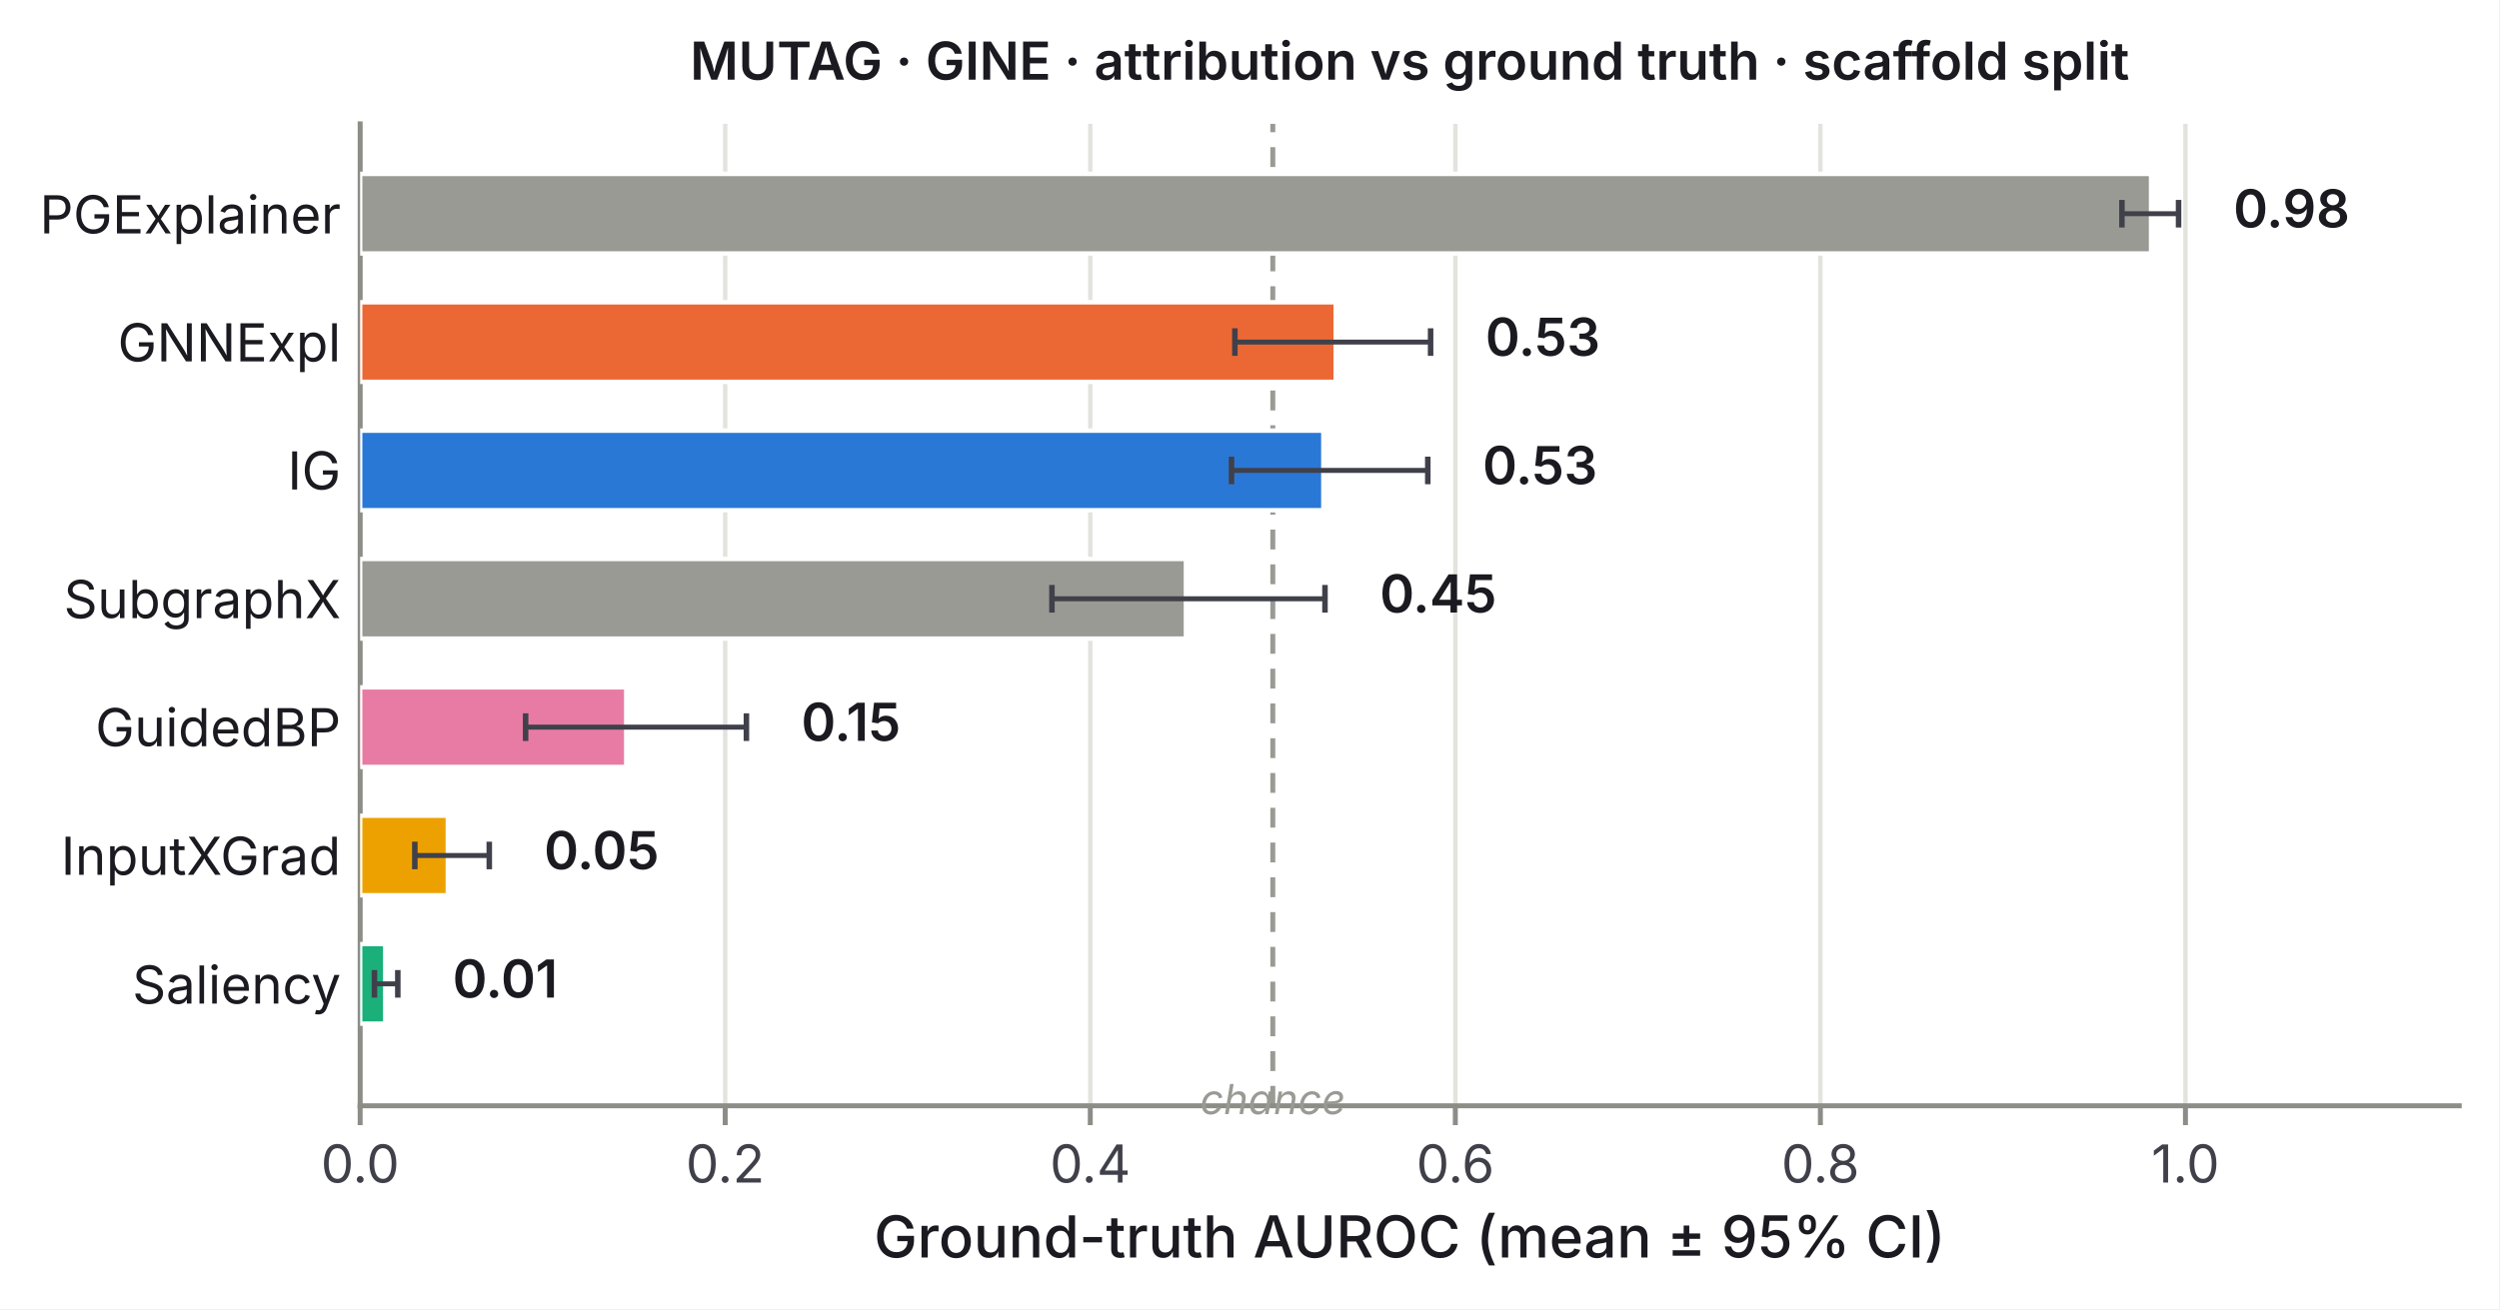
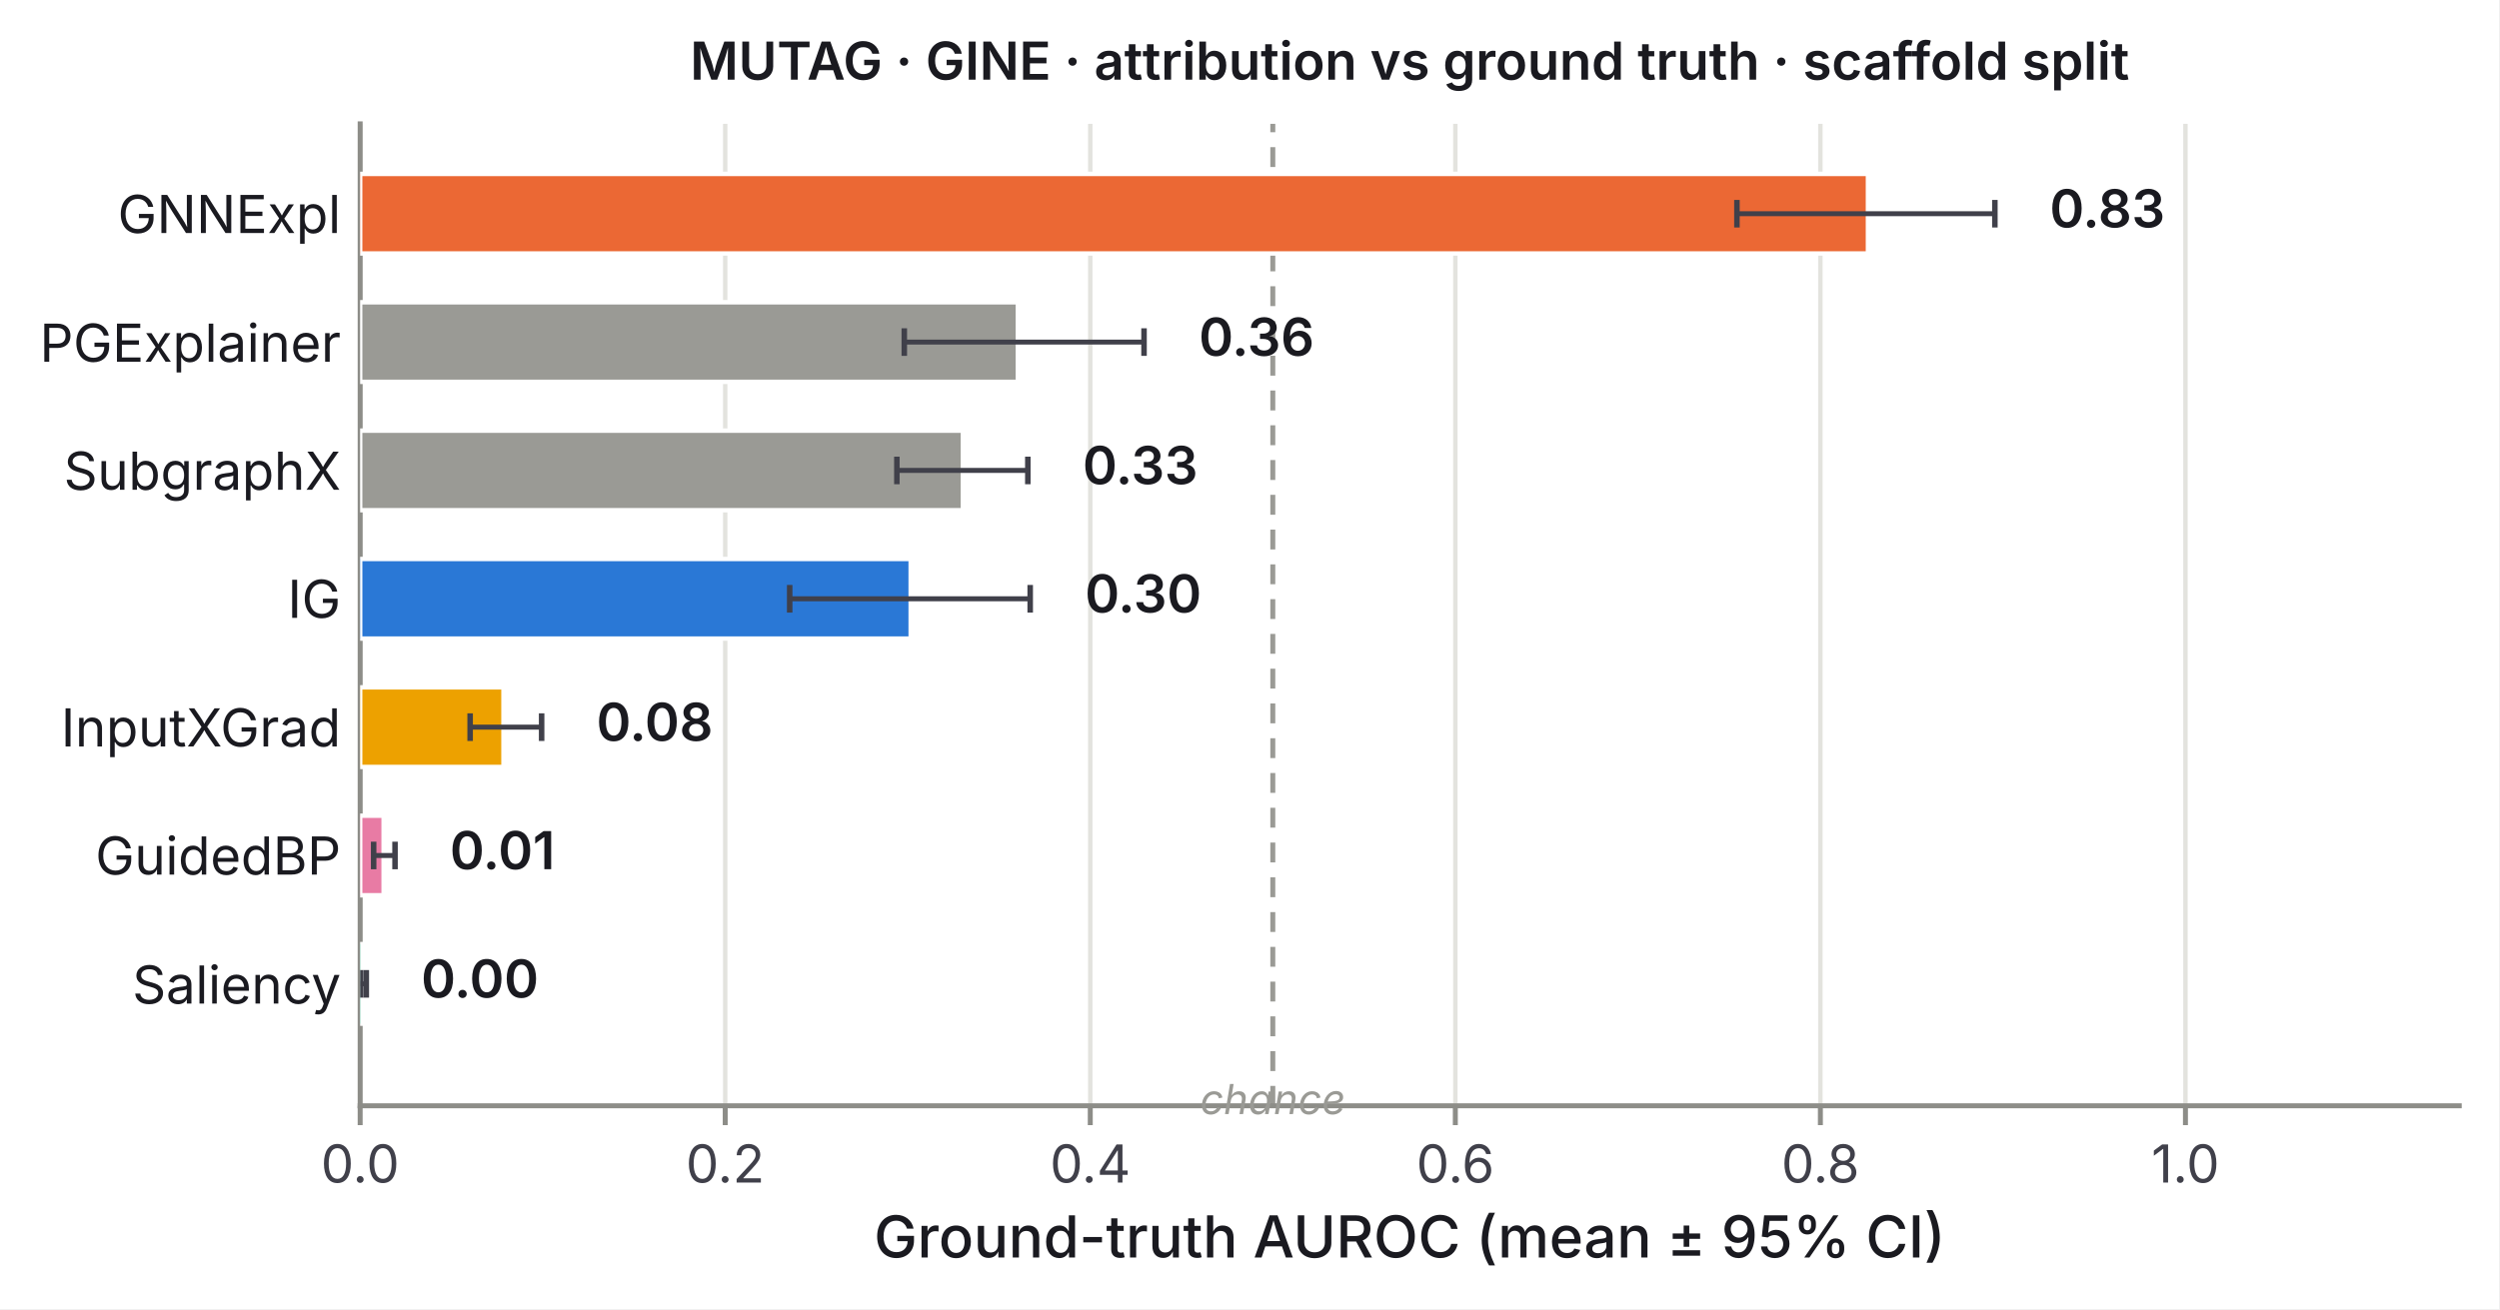
<svg xmlns="http://www.w3.org/2000/svg" xmlns:xlink="http://www.w3.org/1999/xlink" width="452.633pt" height="237.192pt" viewBox="0 0 452.633 237.192" version="1.1">
  <defs>
    <style type="text/css">*{stroke-linejoin: round; stroke-linecap: butt}</style>
  </defs>
  <g id="figure_1">
    <g id="patch_1">
      <path d="M 0 237.192  L 452.633 237.192  L 452.633 0  L 0 0  z " style="fill: #ffffff" />
    </g>
    <g id="axes_1">
      <g id="patch_2">
        <path d="M 65.233 200.361  L 445.433 200.361  L 445.433 22.441  L 65.233 22.441  z " style="fill: #ffffff" />
      </g>
      <g id="matplotlib.axis_1">
        <g id="xtick_1">
          <g id="line2d_1">
-             <path d="M 65.233 200.361  L 65.233 22.441  " clip-path="url(#p37d2fbbbbb)" style="fill: none; stroke: #e3e3de; stroke-width: 0.8; stroke-linecap: round" />
+             <path d="M 65.233 200.361  L 65.233 22.441  " clip-path="url(#p381aec9368)" style="fill: none; stroke: #e3e3de; stroke-width: 0.8; stroke-linecap: round" />
          </g>
          <g id="line2d_2">
            <defs>
-               <path id="mefe656cd6d" d="M 0 0  L 0 3.5  " style="stroke: #8d8d88; stroke-width: 0.9" />
+               <path id="m0281959bf8" d="M 0 0  L 0 3.5  " style="stroke: #8d8d88; stroke-width: 0.9" />
            </defs>
            <g>
-               <use xlink:href="#mefe656cd6d" x="65.233" y="200.361" style="fill: #8d8d88; stroke: #8d8d88; stroke-width: 0.9" />
+               <use xlink:href="#m0281959bf8" x="65.233" y="200.361" style="fill: #8d8d88; stroke: #8d8d88; stroke-width: 0.9" />
            </g>
          </g>
          <g id="text_1">
            <text style="font-size: 9.5px; font-family: 'Inter', 'Liberation Sans', 'Arial', 'Helvetica', 'DejaVu Sans', sans-serif; text-anchor: middle; fill: #40404a" x="65.233" y="214.272" transform="rotate(-0 65.23297 214.272)">0.0</text>
          </g>
        </g>
        <g id="xtick_2">
          <g id="line2d_3">
-             <path d="M 131.355 200.361  L 131.355 22.441  " clip-path="url(#p37d2fbbbbb)" style="fill: none; stroke: #e3e3de; stroke-width: 0.8; stroke-linecap: round" />
+             <path d="M 131.355 200.361  L 131.355 22.441  " clip-path="url(#p381aec9368)" style="fill: none; stroke: #e3e3de; stroke-width: 0.8; stroke-linecap: round" />
          </g>
          <g id="line2d_4">
            <g>
-               <use xlink:href="#mefe656cd6d" x="131.355" y="200.361" style="fill: #8d8d88; stroke: #8d8d88; stroke-width: 0.9" />
+               <use xlink:href="#m0281959bf8" x="131.355" y="200.361" style="fill: #8d8d88; stroke: #8d8d88; stroke-width: 0.9" />
            </g>
          </g>
          <g id="text_2">
            <text style="font-size: 9.5px; font-family: 'Inter', 'Liberation Sans', 'Arial', 'Helvetica', 'DejaVu Sans', sans-serif; text-anchor: middle; fill: #40404a" x="131.355" y="214.272" transform="rotate(-0 131.3547 214.272)">0.2</text>
          </g>
        </g>
        <g id="xtick_3">
          <g id="line2d_5">
-             <path d="M 197.476 200.361  L 197.476 22.441  " clip-path="url(#p37d2fbbbbb)" style="fill: none; stroke: #e3e3de; stroke-width: 0.8; stroke-linecap: round" />
+             <path d="M 197.476 200.361  L 197.476 22.441  " clip-path="url(#p381aec9368)" style="fill: none; stroke: #e3e3de; stroke-width: 0.8; stroke-linecap: round" />
          </g>
          <g id="line2d_6">
            <g>
-               <use xlink:href="#mefe656cd6d" x="197.476" y="200.361" style="fill: #8d8d88; stroke: #8d8d88; stroke-width: 0.9" />
+               <use xlink:href="#m0281959bf8" x="197.476" y="200.361" style="fill: #8d8d88; stroke: #8d8d88; stroke-width: 0.9" />
            </g>
          </g>
          <g id="text_3">
            <text style="font-size: 9.5px; font-family: 'Inter', 'Liberation Sans', 'Arial', 'Helvetica', 'DejaVu Sans', sans-serif; text-anchor: middle; fill: #40404a" x="197.476" y="214.272" transform="rotate(-0 197.4764 214.272)">0.4</text>
          </g>
        </g>
        <g id="xtick_4">
          <g id="line2d_7">
-             <path d="M 263.598 200.361  L 263.598 22.441  " clip-path="url(#p37d2fbbbbb)" style="fill: none; stroke: #e3e3de; stroke-width: 0.8; stroke-linecap: round" />
+             <path d="M 263.598 200.361  L 263.598 22.441  " clip-path="url(#p381aec9368)" style="fill: none; stroke: #e3e3de; stroke-width: 0.8; stroke-linecap: round" />
          </g>
          <g id="line2d_8">
            <g>
-               <use xlink:href="#mefe656cd6d" x="263.598" y="200.361" style="fill: #8d8d88; stroke: #8d8d88; stroke-width: 0.9" />
+               <use xlink:href="#m0281959bf8" x="263.598" y="200.361" style="fill: #8d8d88; stroke: #8d8d88; stroke-width: 0.9" />
            </g>
          </g>
          <g id="text_4">
            <text style="font-size: 9.5px; font-family: 'Inter', 'Liberation Sans', 'Arial', 'Helvetica', 'DejaVu Sans', sans-serif; text-anchor: middle; fill: #40404a" x="263.598" y="214.272" transform="rotate(-0 263.5982 214.272)">0.6</text>
          </g>
        </g>
        <g id="xtick_5">
          <g id="line2d_9">
-             <path d="M 329.72 200.361  L 329.72 22.441  " clip-path="url(#p37d2fbbbbb)" style="fill: none; stroke: #e3e3de; stroke-width: 0.8; stroke-linecap: round" />
+             <path d="M 329.72 200.361  L 329.72 22.441  " clip-path="url(#p381aec9368)" style="fill: none; stroke: #e3e3de; stroke-width: 0.8; stroke-linecap: round" />
          </g>
          <g id="line2d_10">
            <g>
-               <use xlink:href="#mefe656cd6d" x="329.72" y="200.361" style="fill: #8d8d88; stroke: #8d8d88; stroke-width: 0.9" />
+               <use xlink:href="#m0281959bf8" x="329.72" y="200.361" style="fill: #8d8d88; stroke: #8d8d88; stroke-width: 0.9" />
            </g>
          </g>
          <g id="text_5">
            <text style="font-size: 9.5px; font-family: 'Inter', 'Liberation Sans', 'Arial', 'Helvetica', 'DejaVu Sans', sans-serif; text-anchor: middle; fill: #40404a" x="329.72" y="214.272" transform="rotate(-0 329.7199 214.272)">0.8</text>
          </g>
        </g>
        <g id="xtick_6">
          <g id="line2d_11">
-             <path d="M 395.842 200.361  L 395.842 22.441  " clip-path="url(#p37d2fbbbbb)" style="fill: none; stroke: #e3e3de; stroke-width: 0.8; stroke-linecap: round" />
+             <path d="M 395.842 200.361  L 395.842 22.441  " clip-path="url(#p381aec9368)" style="fill: none; stroke: #e3e3de; stroke-width: 0.8; stroke-linecap: round" />
          </g>
          <g id="line2d_12">
            <g>
-               <use xlink:href="#mefe656cd6d" x="395.842" y="200.361" style="fill: #8d8d88; stroke: #8d8d88; stroke-width: 0.9" />
+               <use xlink:href="#m0281959bf8" x="395.842" y="200.361" style="fill: #8d8d88; stroke: #8d8d88; stroke-width: 0.9" />
            </g>
          </g>
          <g id="text_6">
            <text style="font-size: 9.5px; font-family: 'Inter', 'Liberation Sans', 'Arial', 'Helvetica', 'DejaVu Sans', sans-serif; text-anchor: middle; fill: #40404a" x="395.842" y="214.272" transform="rotate(-0 395.8417 214.272)">1.0</text>
          </g>
        </g>
        <g id="text_7">
          <text style="font-weight: 500; font-size: 10.5px; font-family: 'Inter', 'Liberation Sans', 'Arial', 'Helvetica', 'DejaVu Sans', sans-serif; text-anchor: middle; fill: #1a1a20" x="255.333" y="227.849" transform="rotate(-0 255.333 227.8494)">Ground-truth AUROC (mean ± 95% CI)</text>
        </g>
      </g>
      <g id="matplotlib.axis_2">
        <g id="ytick_1">
          <g id="line2d_13" />
          <g id="text_8">
            <text style="font-size: 9.5px; font-family: 'Inter', 'Liberation Sans', 'Arial', 'Helvetica', 'DejaVu Sans', sans-serif; text-anchor: end; fill: #1a1a20" x="61.733" y="181.835" transform="rotate(-0 61.73297 181.8353)">Saliency</text>
          </g>
        </g>
        <g id="ytick_2">
          <g id="line2d_14" />
          <g id="text_9">
-             <text style="font-size: 9.5px; font-family: 'Inter', 'Liberation Sans', 'Arial', 'Helvetica', 'DejaVu Sans', sans-serif; text-anchor: end; fill: #1a1a20" x="61.733" y="158.511" transform="rotate(-0 61.73297 158.511)">InputXGrad</text>
+             <text style="font-size: 9.5px; font-family: 'Inter', 'Liberation Sans', 'Arial', 'Helvetica', 'DejaVu Sans', sans-serif; text-anchor: end; fill: #1a1a20" x="61.733" y="158.464" transform="rotate(-0 61.73297 158.4642)">GuidedBP</text>
          </g>
        </g>
        <g id="ytick_3">
          <g id="line2d_15" />
          <g id="text_10">
-             <text style="font-size: 9.5px; font-family: 'Inter', 'Liberation Sans', 'Arial', 'Helvetica', 'DejaVu Sans', sans-serif; text-anchor: end; fill: #1a1a20" x="61.733" y="135.207" transform="rotate(-0 61.73297 135.2067)">GuidedBP</text>
+             <text style="font-size: 9.5px; font-family: 'Inter', 'Liberation Sans', 'Arial', 'Helvetica', 'DejaVu Sans', sans-serif; text-anchor: end; fill: #1a1a20" x="61.733" y="135.253" transform="rotate(-0 61.73297 135.2535)">InputXGrad</text>
          </g>
        </g>
        <g id="ytick_4">
          <g id="line2d_16" />
          <g id="text_11">
-             <text style="font-size: 9.5px; font-family: 'Inter', 'Liberation Sans', 'Arial', 'Helvetica', 'DejaVu Sans', sans-serif; text-anchor: end; fill: #1a1a20" x="61.733" y="111.996" transform="rotate(-0 61.73297 111.996)">SubgraphX</text>
+             <text style="font-size: 9.5px; font-family: 'Inter', 'Liberation Sans', 'Arial', 'Helvetica', 'DejaVu Sans', sans-serif; text-anchor: end; fill: #1a1a20" x="61.733" y="111.949" transform="rotate(-0 61.73297 111.9492)">IG</text>
          </g>
        </g>
        <g id="ytick_5">
          <g id="line2d_17" />
          <g id="text_12">
-             <text style="font-size: 9.5px; font-family: 'Inter', 'Liberation Sans', 'Arial', 'Helvetica', 'DejaVu Sans', sans-serif; text-anchor: end; fill: #1a1a20" x="61.733" y="88.692" transform="rotate(-0 61.73297 88.6917)">IG</text>
+             <text style="font-size: 9.5px; font-family: 'Inter', 'Liberation Sans', 'Arial', 'Helvetica', 'DejaVu Sans', sans-serif; text-anchor: end; fill: #1a1a20" x="61.733" y="88.738" transform="rotate(-0 61.73297 88.73846)">SubgraphX</text>
          </g>
        </g>
        <g id="ytick_6">
          <g id="line2d_18" />
          <g id="text_13">
-             <text style="font-size: 9.5px; font-family: 'Inter', 'Liberation Sans', 'Arial', 'Helvetica', 'DejaVu Sans', sans-serif; text-anchor: end; fill: #1a1a20" x="61.733" y="65.481" transform="rotate(-0 61.73297 65.48094)">GNNExpl</text>
+             <text style="font-size: 9.5px; font-family: 'Inter', 'Liberation Sans', 'Arial', 'Helvetica', 'DejaVu Sans', sans-serif; text-anchor: end; fill: #1a1a20" x="61.733" y="65.548" transform="rotate(-0 61.73297 65.54774)">PGExplainer</text>
          </g>
        </g>
        <g id="ytick_7">
          <g id="line2d_19" />
          <g id="text_14">
-             <text style="font-size: 9.5px; font-family: 'Inter', 'Liberation Sans', 'Arial', 'Helvetica', 'DejaVu Sans', sans-serif; text-anchor: end; fill: #1a1a20" x="61.733" y="42.29" transform="rotate(-0 61.73297 42.29022)">PGExplainer</text>
+             <text style="font-size: 9.5px; font-family: 'Inter', 'Liberation Sans', 'Arial', 'Helvetica', 'DejaVu Sans', sans-serif; text-anchor: end; fill: #1a1a20" x="61.733" y="42.223" transform="rotate(-0 61.73297 42.22343)">GNNExpl</text>
          </g>
        </g>
      </g>
      <g id="line2d_20">
-         <path d="M 230.537 200.361  L 230.537 22.441  " clip-path="url(#p37d2fbbbbb)" style="fill: none; stroke-dasharray: 3.6,2.7; stroke-dashoffset: 0; stroke: #9a9a95; stroke-width: 0.9" />
+         <path d="M 230.537 200.361  L 230.537 22.441  " clip-path="url(#p381aec9368)" style="fill: none; stroke-dasharray: 3.6,2.7; stroke-dashoffset: 0; stroke: #9a9a95; stroke-width: 0.9" />
      </g>
      <g id="patch_3">
        <path d="M 65.233 200.361  L 65.233 22.441  " style="fill: none; stroke: #8d8d88; stroke-width: 0.9; stroke-linejoin: miter; stroke-linecap: square" />
      </g>
      <g id="patch_4">
        <path d="M 65.233 200.361  L 445.433 200.361  " style="fill: none; stroke: #8d8d88; stroke-width: 0.9; stroke-linejoin: miter; stroke-linecap: square" />
      </g>
      <g id="patch_5">
-         <path d="M 65.233 185.476  L 69.775 185.476  L 69.775 171.056  L 65.233 171.056  z " clip-path="url(#p37d2fbbbbb)" style="fill: #1baf7a; stroke: #ffffff; stroke-width: 0.8; stroke-linejoin: miter" />
+         <path d="M 65.233 185.476  L 65.771 185.476  L 65.771 171.056  L 65.233 171.056  z " clip-path="url(#p381aec9368)" style="fill: #1baf7a; stroke: #ffffff; stroke-width: 0.8; stroke-linejoin: miter" />
      </g>
      <g id="patch_6">
-         <path d="M 65.233 162.218  L 81.114 162.218  L 81.114 147.799  L 65.233 147.799  z " clip-path="url(#p37d2fbbbbb)" style="fill: #eda100; stroke: #ffffff; stroke-width: 0.8; stroke-linejoin: miter" />
+         <path d="M 65.233 162.218  L 69.484 162.218  L 69.484 147.799  L 65.233 147.799  z " clip-path="url(#p381aec9368)" style="fill: #e87ba4; stroke: #ffffff; stroke-width: 0.8; stroke-linejoin: miter" />
      </g>
      <g id="patch_7">
-         <path d="M 65.233 138.961  L 113.427 138.961  L 113.427 124.541  L 65.233 124.541  z " clip-path="url(#p37d2fbbbbb)" style="fill: #e87ba4; stroke: #ffffff; stroke-width: 0.8; stroke-linejoin: miter" />
+         <path d="M 65.233 138.961  L 91.193 138.961  L 91.193 124.541  L 65.233 124.541  z " clip-path="url(#p381aec9368)" style="fill: #eda100; stroke: #ffffff; stroke-width: 0.8; stroke-linejoin: miter" />
      </g>
      <g id="patch_8">
-         <path d="M 65.233 115.703  L 214.803 115.703  L 214.803 101.284  L 65.233 101.284  z " clip-path="url(#p37d2fbbbbb)" style="fill: #9a9a95; stroke: #ffffff; stroke-width: 0.8; stroke-linejoin: miter" />
+         <path d="M 65.233 115.703  L 164.949 115.703  L 164.949 101.284  L 65.233 101.284  z " clip-path="url(#p381aec9368)" style="fill: #2a78d6; stroke: #ffffff; stroke-width: 0.8; stroke-linejoin: miter" />
      </g>
      <g id="patch_9">
-         <path d="M 65.233 92.446  L 239.691 92.446  L 239.691 78.026  L 65.233 78.026  z " clip-path="url(#p37d2fbbbbb)" style="fill: #2a78d6; stroke: #ffffff; stroke-width: 0.8; stroke-linejoin: miter" />
+         <path d="M 65.233 92.446  L 174.404 92.446  L 174.404 78.026  L 65.233 78.026  z " clip-path="url(#p381aec9368)" style="fill: #9a9a95; stroke: #ffffff; stroke-width: 0.8; stroke-linejoin: miter" />
      </g>
      <g id="patch_10">
-         <path d="M 65.233 69.188  L 241.932 69.188  L 241.932 54.769  L 65.233 54.769  z " clip-path="url(#p37d2fbbbbb)" style="fill: #eb6834; stroke: #ffffff; stroke-width: 0.8; stroke-linejoin: miter" />
+         <path d="M 65.233 69.188  L 184.361 69.188  L 184.361 54.769  L 65.233 54.769  z " clip-path="url(#p381aec9368)" style="fill: #9a9a95; stroke: #ffffff; stroke-width: 0.8; stroke-linejoin: miter" />
      </g>
      <g id="patch_11">
-         <path d="M 65.233 45.931  L 389.612 45.931  L 389.612 31.511  L 65.233 31.511  z " clip-path="url(#p37d2fbbbbb)" style="fill: #9a9a95; stroke: #ffffff; stroke-width: 0.8; stroke-linejoin: miter" />
+         <path d="M 65.233 45.931  L 338.334 45.931  L 338.334 31.511  L 65.233 31.511  z " clip-path="url(#p381aec9368)" style="fill: #eb6834; stroke: #ffffff; stroke-width: 0.8; stroke-linejoin: miter" />
      </g>
      <g id="text_15">
        <text style="font-style: italic; font-size: 7.5px; font-family: 'Inter', 'Liberation Sans', 'Arial', 'Helvetica', 'DejaVu Sans', sans-serif; text-anchor: middle; fill: #9a9a95" x="230.537" y="201.863" transform="rotate(-0 230.5373 201.8633)">chance</text>
      </g>
      <g id="text_16">
-         <text style="font-weight: 600; font-size: 9.5px; font-family: 'Inter', 'Liberation Sans', 'Arial', 'Helvetica', 'DejaVu Sans', sans-serif; text-anchor: start; fill: #1a1a20" x="81.97" y="180.752" transform="rotate(-0 81.97001 180.7525)">0.01</text>
+         <text style="font-weight: 600; font-size: 9.5px; font-family: 'Inter', 'Liberation Sans', 'Arial', 'Helvetica', 'DejaVu Sans', sans-serif; text-anchor: start; fill: #1a1a20" x="76.264" y="180.752" transform="rotate(-0 76.26413 180.7525)">0.00</text>
      </g>
      <g id="text_17">
-         <text style="font-weight: 600; font-size: 9.5px; font-family: 'Inter', 'Liberation Sans', 'Arial', 'Helvetica', 'DejaVu Sans', sans-serif; text-anchor: start; fill: #1a1a20" x="98.54" y="157.495" transform="rotate(-0 98.53958 157.495)">0.05</text>
+         <text style="font-weight: 600; font-size: 9.5px; font-family: 'Inter', 'Liberation Sans', 'Arial', 'Helvetica', 'DejaVu Sans', sans-serif; text-anchor: start; fill: #1a1a20" x="81.468" y="157.495" transform="rotate(-0 81.46753 157.495)">0.01</text>
      </g>
      <g id="text_18">
-         <text style="font-weight: 600; font-size: 9.5px; font-family: 'Inter', 'Liberation Sans', 'Arial', 'Helvetica', 'DejaVu Sans', sans-serif; text-anchor: start; fill: #1a1a20" x="145.112" y="134.237" transform="rotate(-0 145.1115 134.2374)">0.15</text>
+         <text style="font-weight: 600; font-size: 9.5px; font-family: 'Inter', 'Liberation Sans', 'Arial', 'Helvetica', 'DejaVu Sans', sans-serif; text-anchor: start; fill: #1a1a20" x="108.02" y="134.237" transform="rotate(-0 108.0202 134.2374)">0.08</text>
      </g>
      <g id="text_19">
-         <text style="font-weight: 600; font-size: 9.5px; font-family: 'Inter', 'Liberation Sans', 'Arial', 'Helvetica', 'DejaVu Sans', sans-serif; text-anchor: start; fill: #1a1a20" x="249.905" y="110.98" transform="rotate(-0 249.9055 110.9799)">0.45</text>
+         <text style="font-weight: 600; font-size: 9.5px; font-family: 'Inter', 'Liberation Sans', 'Arial', 'Helvetica', 'DejaVu Sans', sans-serif; text-anchor: start; fill: #1a1a20" x="196.513" y="110.98" transform="rotate(-0 196.5133 110.9799)">0.30</text>
      </g>
      <g id="text_20">
-         <text style="font-weight: 600; font-size: 9.5px; font-family: 'Inter', 'Liberation Sans', 'Arial', 'Helvetica', 'DejaVu Sans', sans-serif; text-anchor: start; fill: #1a1a20" x="268.527" y="87.722" transform="rotate(-0 268.5271 87.7224)">0.53</text>
+         <text style="font-weight: 600; font-size: 9.5px; font-family: 'Inter', 'Liberation Sans', 'Arial', 'Helvetica', 'DejaVu Sans', sans-serif; text-anchor: start; fill: #1a1a20" x="196.084" y="87.722" transform="rotate(-0 196.0839 87.7224)">0.33</text>
      </g>
      <g id="text_21">
-         <text style="font-weight: 600; font-size: 9.5px; font-family: 'Inter', 'Liberation Sans', 'Arial', 'Helvetica', 'DejaVu Sans', sans-serif; text-anchor: start; fill: #1a1a20" x="269.036" y="64.465" transform="rotate(-0 269.0362 64.46489)">0.53</text>
+         <text style="font-weight: 600; font-size: 9.5px; font-family: 'Inter', 'Liberation Sans', 'Arial', 'Helvetica', 'DejaVu Sans', sans-serif; text-anchor: start; fill: #1a1a20" x="217.131" y="64.465" transform="rotate(-0 217.131 64.46489)">0.36</text>
      </g>
      <g id="text_22">
-         <text style="font-weight: 600; font-size: 9.5px; font-family: 'Inter', 'Liberation Sans', 'Arial', 'Helvetica', 'DejaVu Sans', sans-serif; text-anchor: start; fill: #1a1a20" x="404.512" y="41.207" transform="rotate(-0 404.5123 41.20737)">0.98</text>
+         <text style="font-weight: 600; font-size: 9.5px; font-family: 'Inter', 'Liberation Sans', 'Arial', 'Helvetica', 'DejaVu Sans', sans-serif; text-anchor: start; fill: #1a1a20" x="371.241" y="41.207" transform="rotate(-0 371.2413 41.20737)">0.83</text>
      </g>
      <g id="text_23">
        <text style="font-weight: 600; font-size: 9.5px; font-family: 'Inter', 'Liberation Sans', 'Arial', 'Helvetica', 'DejaVu Sans', sans-serif; text-anchor: middle; fill: #1a1a20" x="255.333" y="14.441" transform="rotate(-0 255.333 14.44078)">MUTAG · GINE · attribution vs ground truth · scaffold split</text>
      </g>
      <g id="LineCollection_1">
-         <path d="M 67.821 178.266  L 72.052 178.266  " clip-path="url(#p37d2fbbbbb)" style="fill: none; stroke: #40404a; stroke-width: 0.9" />
-         <path d="M 75.136 155.009  L 88.621 155.009  " clip-path="url(#p37d2fbbbbb)" style="fill: none; stroke: #40404a; stroke-width: 0.9" />
-         <path d="M 95.201 131.751  L 135.193 131.751  " clip-path="url(#p37d2fbbbbb)" style="fill: none; stroke: #40404a; stroke-width: 0.9" />
-         <path d="M 190.532 108.494  L 239.987 108.494  " clip-path="url(#p37d2fbbbbb)" style="fill: none; stroke: #40404a; stroke-width: 0.9" />
-         <path d="M 223.058 85.236  L 258.609 85.236  " clip-path="url(#p37d2fbbbbb)" style="fill: none; stroke: #40404a; stroke-width: 0.9" />
-         <path d="M 223.666 61.979  L 259.118 61.979  " clip-path="url(#p37d2fbbbbb)" style="fill: none; stroke: #40404a; stroke-width: 0.9" />
-         <path d="M 384.336 38.721  L 394.594 38.721  " clip-path="url(#p37d2fbbbbb)" style="fill: none; stroke: #40404a; stroke-width: 0.9" />
+         <path d="M 65.327 178.266  L 66.346 178.266  " clip-path="url(#p381aec9368)" style="fill: none; stroke: #40404a; stroke-width: 0.9" />
+         <path d="M 67.677 155.009  L 71.549 155.009  " clip-path="url(#p381aec9368)" style="fill: none; stroke: #40404a; stroke-width: 0.9" />
+         <path d="M 85.152 131.751  L 98.102 131.751  " clip-path="url(#p381aec9368)" style="fill: none; stroke: #40404a; stroke-width: 0.9" />
+         <path d="M 143.031 108.494  L 186.595 108.494  " clip-path="url(#p381aec9368)" style="fill: none; stroke: #40404a; stroke-width: 0.9" />
+         <path d="M 162.444 85.236  L 186.166 85.236  " clip-path="url(#p381aec9368)" style="fill: none; stroke: #40404a; stroke-width: 0.9" />
+         <path d="M 163.789 61.979  L 207.213 61.979  " clip-path="url(#p381aec9368)" style="fill: none; stroke: #40404a; stroke-width: 0.9" />
+         <path d="M 314.602 38.721  L 361.323 38.721  " clip-path="url(#p381aec9368)" style="fill: none; stroke: #40404a; stroke-width: 0.9" />
      </g>
      <g id="line2d_21">
        <defs>
-           <path id="m2729ebc32e" d="M 0 2.5  L 0 -2.5  " style="stroke: #40404a" />
+           <path id="m5ba176b5f8" d="M 0 2.5  L 0 -2.5  " style="stroke: #40404a" />
        </defs>
-         <g clip-path="url(#p37d2fbbbbb)">
-           <use xlink:href="#m2729ebc32e" x="67.821" y="178.266" style="fill: #40404a; stroke: #40404a" />
-           <use xlink:href="#m2729ebc32e" x="75.136" y="155.009" style="fill: #40404a; stroke: #40404a" />
-           <use xlink:href="#m2729ebc32e" x="95.201" y="131.751" style="fill: #40404a; stroke: #40404a" />
-           <use xlink:href="#m2729ebc32e" x="190.532" y="108.494" style="fill: #40404a; stroke: #40404a" />
-           <use xlink:href="#m2729ebc32e" x="223.058" y="85.236" style="fill: #40404a; stroke: #40404a" />
-           <use xlink:href="#m2729ebc32e" x="223.666" y="61.979" style="fill: #40404a; stroke: #40404a" />
-           <use xlink:href="#m2729ebc32e" x="384.336" y="38.721" style="fill: #40404a; stroke: #40404a" />
+         <g clip-path="url(#p381aec9368)">
+           <use xlink:href="#m5ba176b5f8" x="65.327" y="178.266" style="fill: #40404a; stroke: #40404a" />
+           <use xlink:href="#m5ba176b5f8" x="67.677" y="155.009" style="fill: #40404a; stroke: #40404a" />
+           <use xlink:href="#m5ba176b5f8" x="85.152" y="131.751" style="fill: #40404a; stroke: #40404a" />
+           <use xlink:href="#m5ba176b5f8" x="143.031" y="108.494" style="fill: #40404a; stroke: #40404a" />
+           <use xlink:href="#m5ba176b5f8" x="162.444" y="85.236" style="fill: #40404a; stroke: #40404a" />
+           <use xlink:href="#m5ba176b5f8" x="163.789" y="61.979" style="fill: #40404a; stroke: #40404a" />
+           <use xlink:href="#m5ba176b5f8" x="314.602" y="38.721" style="fill: #40404a; stroke: #40404a" />
        </g>
      </g>
      <g id="line2d_22">
-         <g clip-path="url(#p37d2fbbbbb)">
-           <use xlink:href="#m2729ebc32e" x="72.052" y="178.266" style="fill: #40404a; stroke: #40404a" />
-           <use xlink:href="#m2729ebc32e" x="88.621" y="155.009" style="fill: #40404a; stroke: #40404a" />
-           <use xlink:href="#m2729ebc32e" x="135.193" y="131.751" style="fill: #40404a; stroke: #40404a" />
-           <use xlink:href="#m2729ebc32e" x="239.987" y="108.494" style="fill: #40404a; stroke: #40404a" />
-           <use xlink:href="#m2729ebc32e" x="258.609" y="85.236" style="fill: #40404a; stroke: #40404a" />
-           <use xlink:href="#m2729ebc32e" x="259.118" y="61.979" style="fill: #40404a; stroke: #40404a" />
-           <use xlink:href="#m2729ebc32e" x="394.594" y="38.721" style="fill: #40404a; stroke: #40404a" />
+         <g clip-path="url(#p381aec9368)">
+           <use xlink:href="#m5ba176b5f8" x="66.346" y="178.266" style="fill: #40404a; stroke: #40404a" />
+           <use xlink:href="#m5ba176b5f8" x="71.549" y="155.009" style="fill: #40404a; stroke: #40404a" />
+           <use xlink:href="#m5ba176b5f8" x="98.102" y="131.751" style="fill: #40404a; stroke: #40404a" />
+           <use xlink:href="#m5ba176b5f8" x="186.595" y="108.494" style="fill: #40404a; stroke: #40404a" />
+           <use xlink:href="#m5ba176b5f8" x="186.166" y="85.236" style="fill: #40404a; stroke: #40404a" />
+           <use xlink:href="#m5ba176b5f8" x="207.213" y="61.979" style="fill: #40404a; stroke: #40404a" />
+           <use xlink:href="#m5ba176b5f8" x="361.323" y="38.721" style="fill: #40404a; stroke: #40404a" />
        </g>
      </g>
    </g>
  </g>
  <defs>
-     <clipPath id="p37d2fbbbbb">
+     <clipPath id="p381aec9368">
      <rect x="65.233" y="22.441" width="380.2" height="177.92" />
    </clipPath>
  </defs>
</svg>
